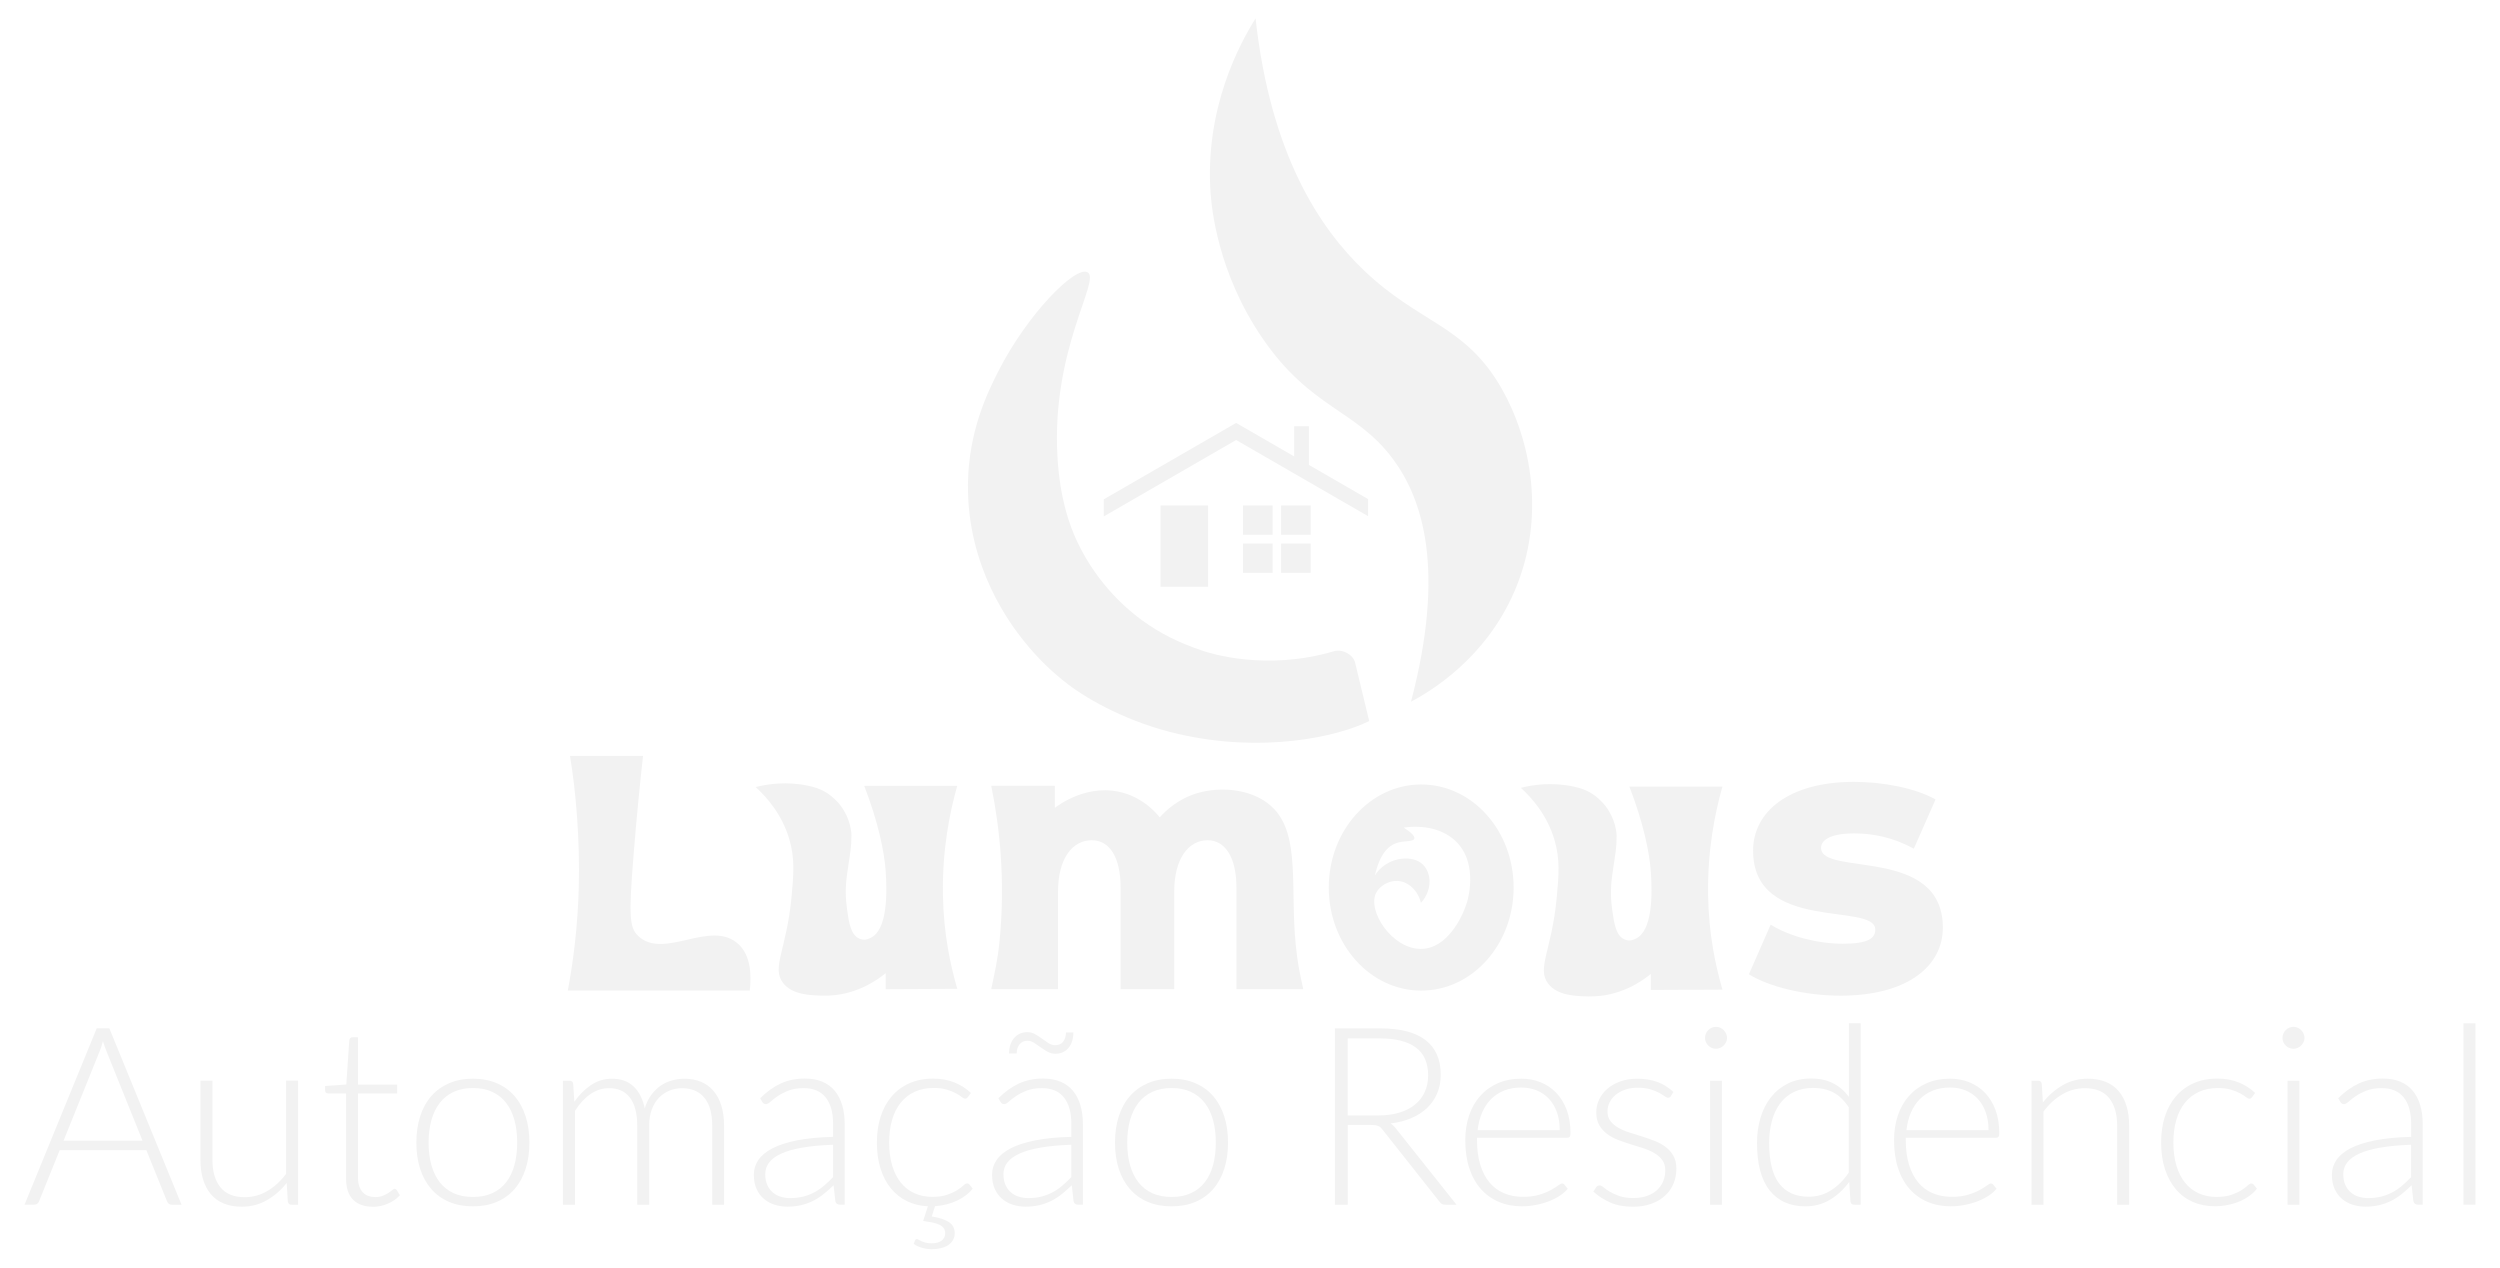
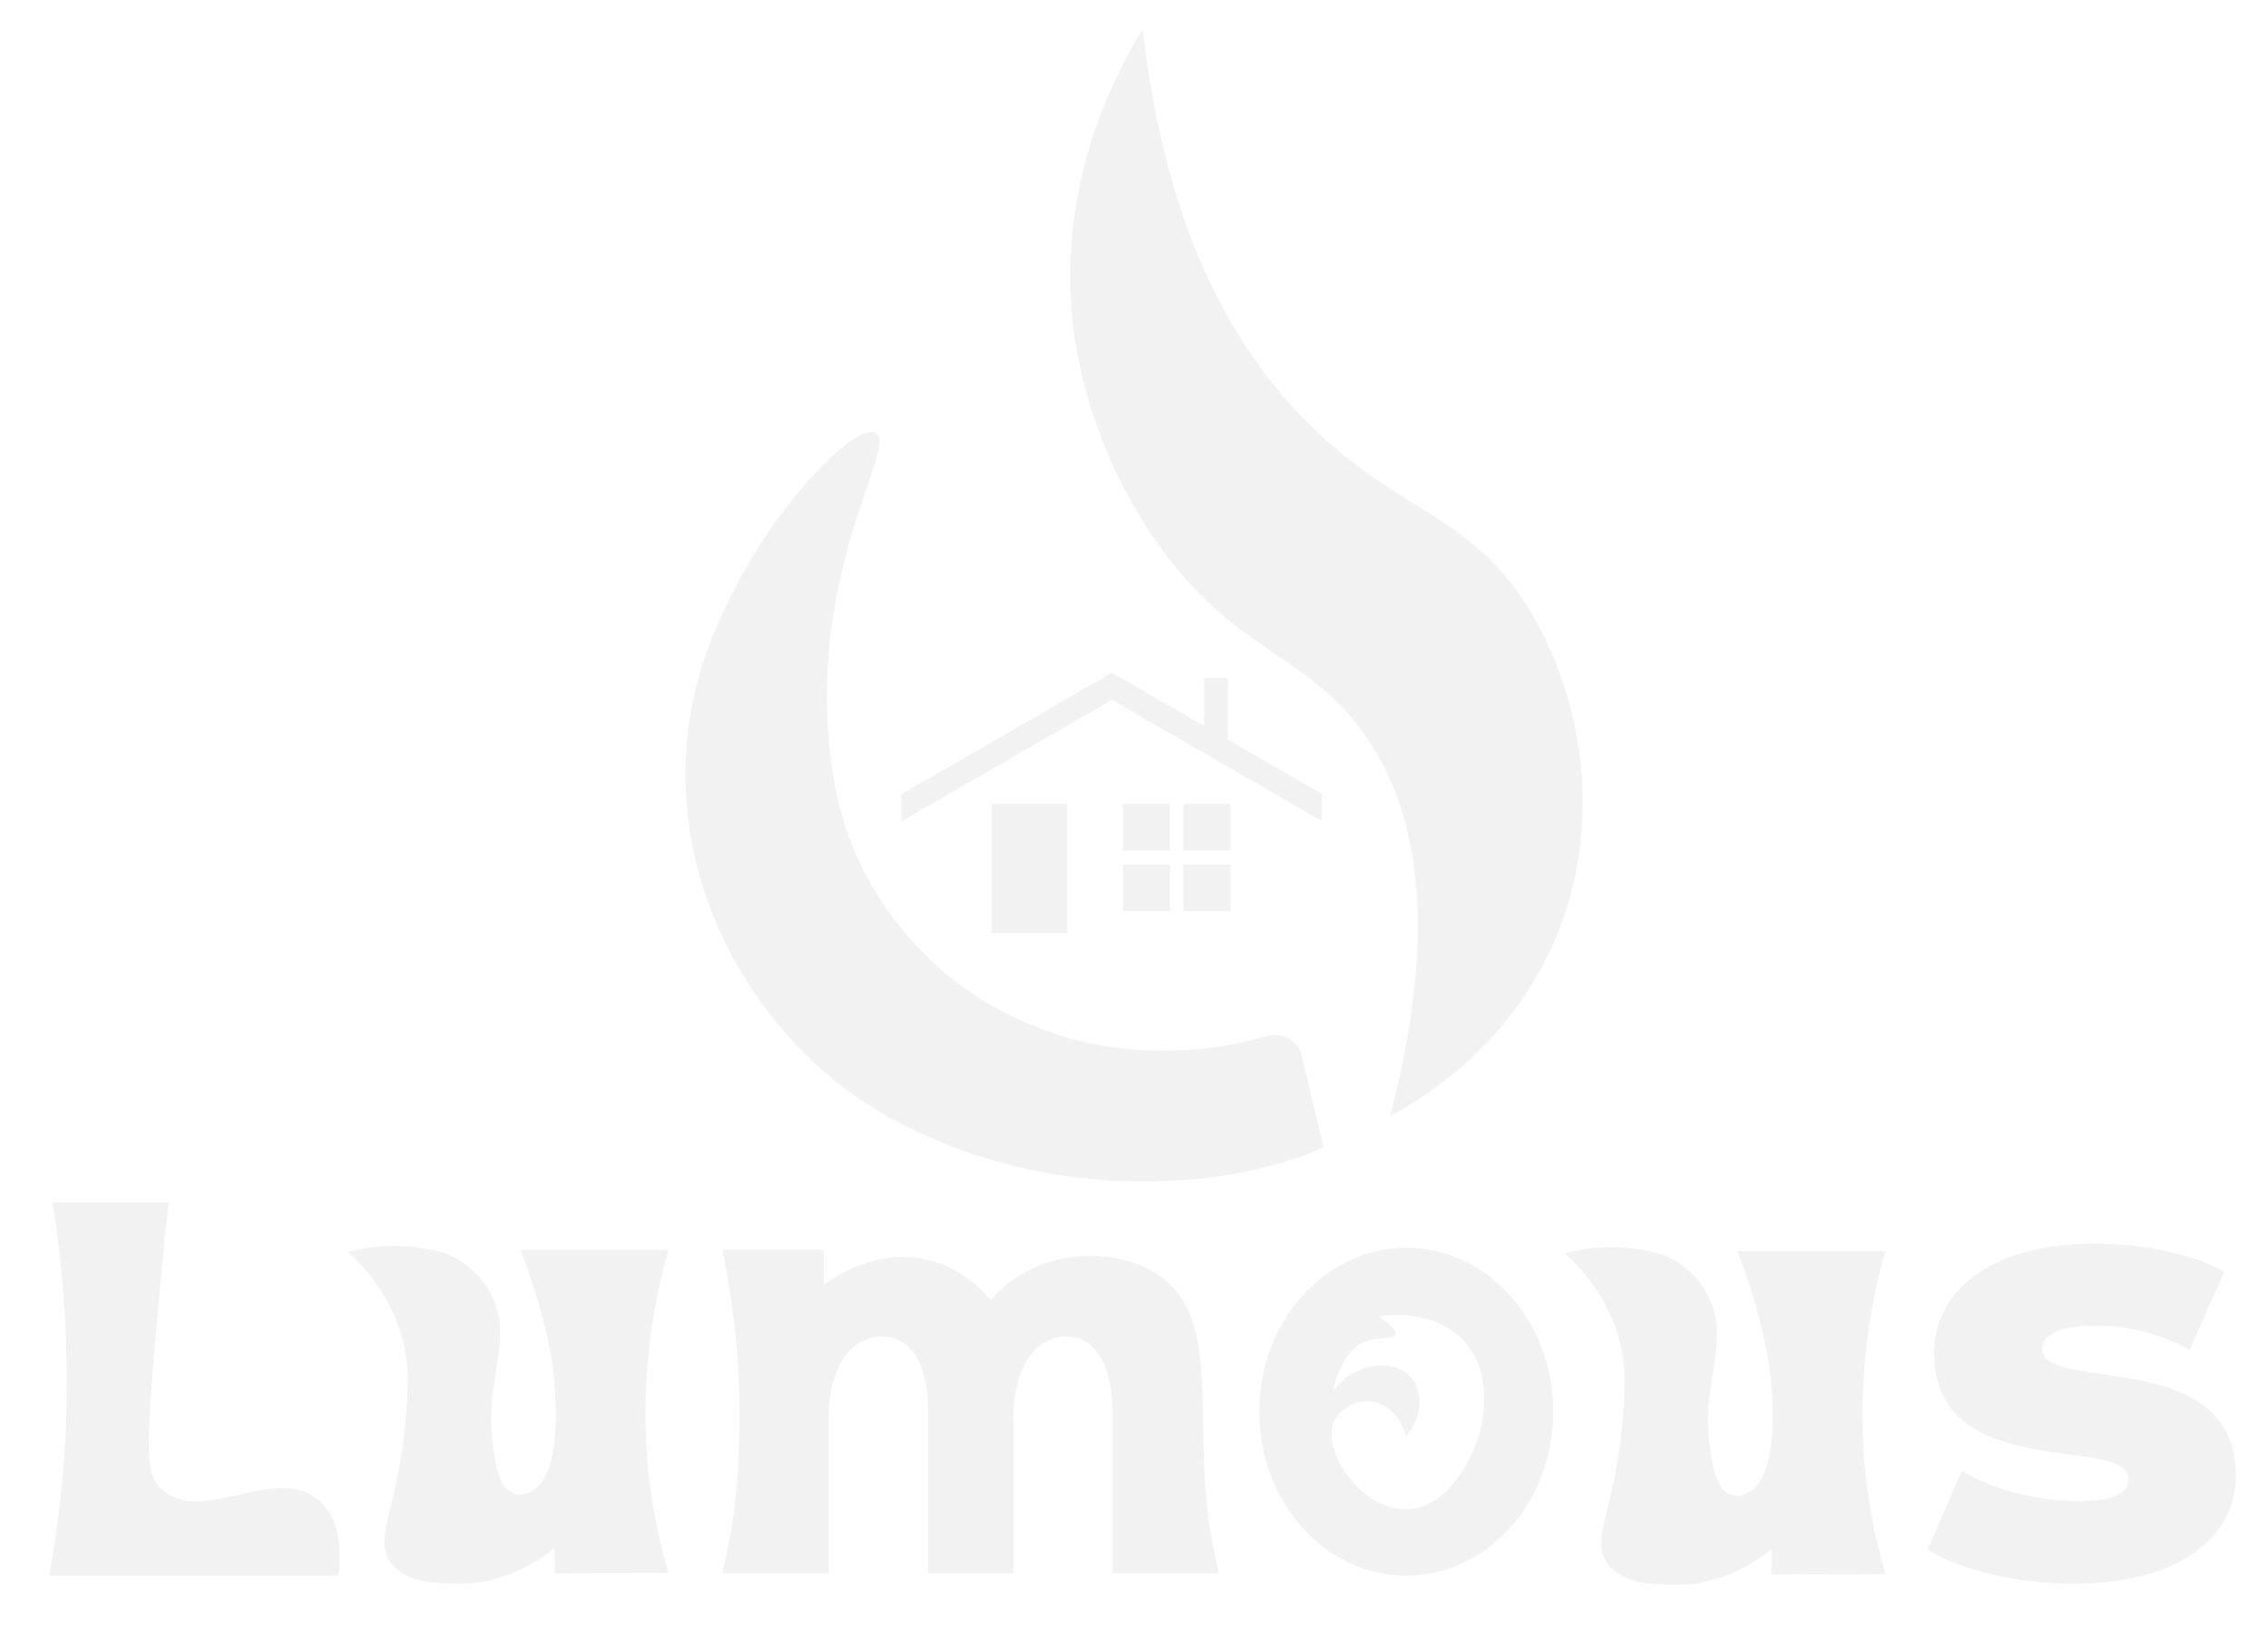
- <svg xmlns="http://www.w3.org/2000/svg" id="LOGOTIPO_VERT_B" viewBox="0 0 710 360">
+ <svg xmlns="http://www.w3.org/2000/svg" id="LOGOTIPO_VERT_B" viewBox="0 0 405 290">
  <defs>
    <style>
      .cls-1 {
        fill: #f2f2f2;
        stroke-width: 0px;
      }
    </style>
  </defs>
  <g id="LOGOTIPO_LUMOUS">
    <g id="LOGOTIPO">
-       <path class="cls-1" d="M403.62,222.79c-14.5,0-26.25,13.1-26.25,29.27s11.75,29.27,26.25,29.27,26.25-13.1,26.25-29.27-11.75-29.27-26.25-29.27ZM416.62,256.26c-1.3,4.32-5.69,13.2-13.08,13.23-8.16.03-15.27-10.73-12.74-15.88.96-1.94,3.56-3.6,6.2-3.42,2.96.19,5.7,2.67,6.54,6.23,3.6-3.96,2.92-9.23,0-11.36-3.22-2.36-9.94-1.48-13.08,3.58,1.44-6.29,3.93-8.43,6.03-9.18,2.23-.8,4.81-.31,5.16-1.25.32-.85-1.48-2.19-2.99-3.16,1.63-.25,7.99-1.04,13.15,2.53,8.44,5.85,5.17,17.52,4.82,18.68Z" />
-       <path class="cls-1" d="M233.91,282.77c-3.64-.08-8.92-.19-11.55-3.65-3.3-4.34,1.02-9.4,2.43-24.32.6-6.35.99-10.95-.61-16.42-2.08-7.12-6.46-12.02-9.57-14.86,3.39-.85,8.78-1.69,15.04-.34,3.4.73,5.57,1.9,7.9,4.26,3.39,3.43,4.26,7.9,4.26,9.73,0,3.65-.34,4.81-1.22,10.94-.61,4.26-.42,7.35,0,10.34.5,3.56,1.03,7.04,3.42,8.1,1.28.57,2.21.32,3.27-.2,4.76-2.3,4.68-12.51,4.26-18.85-.38-5.7-2.19-14.2-6.1-24.32h26.42c-2.12,7.42-4.27,18.03-4.07,30.83.18,11.2,2.1,19.94,4.07,26.82-6.78.03-13.55.06-20.33.1v-4.56c-2.19,1.8-8.64,6.59-17.63,6.39Z" />
-       <path class="cls-1" d="M451.22,282.99c-3.64-.08-8.92-.19-11.55-3.65-3.3-4.34,1.02-9.4,2.43-24.32.6-6.35.99-10.95-.61-16.42-2.08-7.12-6.46-12.02-9.57-14.86,3.39-.85,8.78-1.69,15.04-.34,3.4.73,5.57,1.9,7.9,4.26,3.39,3.43,4.26,7.9,4.26,9.73,0,3.65-.34,4.81-1.22,10.94-.61,4.26-.42,7.35,0,10.34.5,3.56,1.03,7.04,3.42,8.1,1.28.57,2.21.32,3.27-.2,4.76-2.3,4.68-12.51,4.26-18.85-.38-5.7-2.19-14.2-6.1-24.32h26.42c-2.12,7.42-4.27,18.03-4.07,30.83.18,11.2,2.1,19.94,4.07,26.82-6.78.03-13.55.06-20.33.1v-4.56c-2.19,1.8-8.64,6.59-17.63,6.39Z" />
-       <path class="cls-1" d="M361.75,229.64c7.53,7.81,4.65,22.57,6.23,38.61.27,2.75.61,4.94.77,5.89.47,2.8.98,4.8,1.37,6.77h-18.97v-28.82c0-8.58-3.19-13.46-8.19-13.46-5.49,0-9.48,5.32-9.48,14.56v27.72h-15.23v-28.82c0-8.58-3.09-13.46-8.19-13.46-5.59,0-9.58,5.32-9.58,14.56v27.72h-18.97c1.01-4.86,1.85-8.27,2.39-13.91,1.64-17.11.01-32.08-2.39-43.84h18.07v6.27c.93-.72,9.6-7.28,19.82-4.15,5.32,1.63,8.57,5.13,9.96,6.85,1.69-1.88,5.18-5.22,10.59-6.85,6.97-2.11,16.46-1.18,21.79,4.36Z" />
-       <path class="cls-1" d="M496.69,276.7l6.18-14.1c5.42,3.36,13.34,5.42,20.49,5.42s9.22-1.52,9.22-4.01c0-7.92-34.7,1.08-34.7-22.44,0-11.06,10.19-19.52,28.62-19.52,8.24,0,17.35,1.73,23.2,4.99l-6.18,13.99c-5.86-3.25-11.71-4.34-16.91-4.34-6.94,0-9.43,1.95-9.43,4.12,0,8.13,34.59-.65,34.59,22.66,0,10.84-9.97,19.3-29.06,19.3-9.98,0-20.28-2.49-26.02-6.07Z" />
-       <path class="cls-1" d="M161.88,214.69h20.74c-.79,7.13-1.77,16.68-2.68,28.02-1.4,17.43-1.16,20.71,1.25,23.04,7.36,7.12,20.75-5,28.64,2.49,3.43,3.26,3.58,8.77,3.11,13.08h-51.68c1.57-8.36,2.82-18.21,3.11-29.27.36-13.68-.84-27.55-2.49-37.36Z" />
+       <path class="cls-1" d="M251.12,222.79c-14.5,0-26.25,13.1-26.25,29.27s11.75,29.27,26.25,29.27,26.25-13.1,26.25-29.27-11.75-29.27-26.25-29.27ZM264.12,256.26c-1.3,4.32-5.69,13.2-13.08,13.23-8.16.03-15.27-10.73-12.74-15.88.96-1.94,3.56-3.6,6.2-3.42,2.96.19,5.7,2.67,6.54,6.23,3.6-3.96,2.92-9.23,0-11.36-3.22-2.36-9.94-1.48-13.08,3.58,1.44-6.29,3.93-8.43,6.03-9.18,2.23-.8,4.81-.31,5.16-1.25.32-.85-1.48-2.19-2.99-3.16,1.63-.25,7.99-1.04,13.15,2.53,8.44,5.85,5.17,17.52,4.82,18.68Z" />
+       <path class="cls-1" d="M81.41,282.77c-3.64-.08-8.92-.19-11.55-3.65-3.3-4.34,1.02-9.4,2.43-24.32.6-6.35.99-10.95-.61-16.42-2.08-7.12-6.46-12.02-9.57-14.86,3.39-.85,8.78-1.69,15.04-.34,3.4.73,5.57,1.9,7.9,4.26,3.39,3.43,4.26,7.9,4.26,9.73,0,3.65-.34,4.81-1.22,10.94-.61,4.26-.42,7.35,0,10.34.5,3.56,1.03,7.04,3.42,8.1,1.28.57,2.21.32,3.27-.2,4.76-2.3,4.68-12.51,4.26-18.85-.38-5.7-2.19-14.2-6.1-24.32h26.42c-2.12,7.42-4.27,18.03-4.07,30.83.18,11.2,2.1,19.94,4.07,26.82-6.78.03-13.55.06-20.33.1v-4.56c-2.19,1.8-8.64,6.59-17.63,6.39Z" />
+       <path class="cls-1" d="M298.72,282.99c-3.64-.08-8.92-.19-11.55-3.65-3.3-4.34,1.02-9.4,2.43-24.32.6-6.35.99-10.95-.61-16.42-2.08-7.12-6.46-12.02-9.57-14.86,3.39-.85,8.78-1.69,15.04-.34,3.4.73,5.57,1.9,7.9,4.26,3.39,3.43,4.26,7.9,4.26,9.73,0,3.65-.34,4.81-1.22,10.94-.61,4.26-.42,7.35,0,10.34.5,3.56,1.03,7.04,3.42,8.1,1.28.57,2.21.32,3.27-.2,4.76-2.3,4.68-12.51,4.26-18.85-.38-5.7-2.19-14.2-6.1-24.32h26.42c-2.12,7.42-4.27,18.03-4.07,30.83.18,11.2,2.1,19.94,4.07,26.82-6.78.03-13.55.06-20.33.1v-4.56c-2.19,1.8-8.64,6.59-17.63,6.39Z" />
+       <path class="cls-1" d="M209.25,229.64c7.53,7.81,4.65,22.57,6.23,38.61.27,2.75.61,4.94.77,5.89.47,2.8.98,4.8,1.37,6.77h-18.97v-28.82c0-8.58-3.19-13.46-8.19-13.46-5.49,0-9.48,5.32-9.48,14.56v27.72h-15.23v-28.82c0-8.58-3.09-13.46-8.19-13.46-5.59,0-9.58,5.32-9.58,14.56v27.72h-18.97c1.01-4.86,1.85-8.27,2.39-13.91,1.64-17.11.01-32.08-2.39-43.84h18.07v6.27c.93-.72,9.6-7.28,19.82-4.15,5.32,1.63,8.57,5.13,9.96,6.85,1.69-1.88,5.18-5.22,10.59-6.85,6.97-2.11,16.46-1.18,21.79,4.36Z" />
+       <path class="cls-1" d="M344.19,276.7l6.18-14.1c5.42,3.36,13.34,5.42,20.49,5.42s9.22-1.52,9.22-4.01c0-7.92-34.7,1.08-34.7-22.44,0-11.06,10.19-19.52,28.62-19.52,8.24,0,17.35,1.73,23.2,4.99l-6.18,13.99c-5.86-3.25-11.71-4.34-16.91-4.34-6.94,0-9.43,1.95-9.43,4.12,0,8.13,34.59-.65,34.59,22.66,0,10.84-9.97,19.3-29.06,19.3-9.98,0-20.28-2.49-26.02-6.07Z" />
+       <path class="cls-1" d="M9.38,214.69h20.74c-.79,7.13-1.77,16.68-2.68,28.02-1.4,17.43-1.16,20.71,1.25,23.04,7.36,7.12,20.75-5,28.64,2.49,3.43,3.26,3.58,8.77,3.11,13.08H8.75c1.57-8.36,2.82-18.21,3.11-29.27.36-13.68-.84-27.55-2.49-37.36Z" />
    </g>
    <g id="SIMBOLO">
      <g id="FIRE_SIMBOLO">
-         <path id="FIRE_2" class="cls-1" d="M343.83,55.23c-1.82-24.47,8.32-42.91,12.75-50,4.29,38.77,18.27,59.59,30.73,71.52,15.95,15.27,28.83,15.43,39.21,33.69,8.27,14.56,12.57,36.45,3.68,57.28-8.3,19.45-24.15,28.73-29.47,31.56,9.92-37.76,3.22-57.67-5.14-68.93-10.5-14.14-23.3-14.19-37.06-34.31-12.77-18.66-14.41-37.11-14.68-40.81Z" />
-         <path id="FIRE_1" class="cls-1" d="M324.51,176.29c-3.58-2.6-12.71-9.86-18.68-22.67-1.9-4.08-4.8-11.55-5.51-23.89-1.76-30.61,12.34-50.17,8.58-52.38-3.47-2.04-17.26,12.05-25.42,28.18-3.02,5.98-8.37,16.81-8.58,31.86-.32,23.96,12.45,40.38,15.93,44.72,3.94,4.91,8.12,8.91,12.43,12.19,6.11,4.66,17.4,10.93,31.37,14.15,23.92,5.51,45.15.86,54.22-3.68,0,0-2.25-9.2-4-16.57-.54-2.28-3.58-3.97-6.01-3.25-19.4,5.73-35.32.52-37.16-.09-7.17-2.39-12.38-5.11-17.15-8.58Z" />
+         <path id="FIRE_2" class="cls-1" d="M191.33,55.23c-1.82-24.47,8.32-42.91,12.75-50,4.29,38.77,18.27,59.59,30.73,71.52,15.95,15.27,28.83,15.43,39.21,33.69,8.27,14.56,12.57,36.45,3.68,57.28-8.3,19.45-24.15,28.73-29.47,31.56,9.92-37.76,3.22-57.67-5.14-68.93-10.5-14.14-23.3-14.19-37.06-34.31-12.77-18.66-14.41-37.11-14.68-40.81Z" />
+         <path id="FIRE_1" class="cls-1" d="M172.01,176.29c-3.58-2.6-12.71-9.86-18.68-22.67-1.9-4.08-4.8-11.55-5.51-23.89-1.76-30.61,12.34-50.17,8.58-52.38-3.47-2.04-17.26,12.05-25.42,28.18-3.02,5.98-8.37,16.81-8.58,31.86-.32,23.96,12.45,40.38,15.93,44.72,3.94,4.91,8.12,8.91,12.43,12.19,6.11,4.66,17.4,10.93,31.37,14.15,23.92,5.51,45.15.86,54.22-3.68,0,0-2.25-9.2-4-16.57-.54-2.28-3.58-3.97-6.01-3.25-19.4,5.73-35.32.52-37.16-.09-7.17-2.39-12.38-5.11-17.15-8.58Z" />
      </g>
      <g id="HOME_SIMBOLO">
-         <polygon id="TELHADO" class="cls-1" points="351.06 124.96 388.53 146.59 388.53 141.74 371.73 132.04 371.73 121.06 367.53 121.06 367.53 129.62 351.06 120.11 313.47 141.81 313.47 141.81 313.47 146.62 313.51 146.64 351.06 124.96" />
-         <rect id="PORTA" class="cls-1" x="329.59" y="143.56" width="13.5" height="23.08" />
+         <polygon id="TELHADO" class="cls-1" points="198.56 124.96 236.03 146.59 236.03 141.74 219.23 132.04 219.23 121.06 215.03 121.06 215.03 129.62 198.56 120.11 160.97 141.81 160.97 141.81 160.97 146.62 161.01 146.64 198.56 124.96" />
+         <rect id="PORTA" class="cls-1" x="177.09" y="143.56" width="13.5" height="23.08" />
        <g id="JANELAS">
-           <rect id="JANELA_4" class="cls-1" x="363.83" y="143.55" width="8.4" height="8.32" />
-           <rect id="JANELA_3" class="cls-1" x="353.02" y="143.55" width="8.4" height="8.32" />
-           <rect id="JANELA_2" class="cls-1" x="363.83" y="154.37" width="8.4" height="8.32" />
-           <rect id="JANELA_1" class="cls-1" x="353.02" y="154.37" width="8.4" height="8.32" />
+           <rect id="JANELA_4" class="cls-1" x="211.33" y="143.55" width="8.4" height="8.32" />
+           <rect id="JANELA_3" class="cls-1" x="200.52" y="143.55" width="8.4" height="8.32" />
+           <rect id="JANELA_2" class="cls-1" x="211.33" y="154.37" width="8.4" height="8.32" />
+           <rect id="JANELA_1" class="cls-1" x="200.52" y="154.37" width="8.4" height="8.32" />
        </g>
      </g>
    </g>
-     <g>
-       <path class="cls-1" d="M51.55,342.14h-2.8c-.33,0-.6-.09-.81-.27-.21-.18-.38-.41-.5-.69l-5.88-14.55h-24.6l-5.88,14.55c-.09.26-.26.48-.5.67-.24.19-.52.28-.85.28h-2.76l20.5-50.09h3.58l20.5,50.09ZM40.47,323.94l-10.2-25.31c-.35-.83-.7-1.82-1.03-2.97-.14.57-.29,1.1-.46,1.61-.17.51-.34.97-.53,1.4l-10.2,25.28h22.41Z" />
-       <path class="cls-1" d="M84.65,306.92v35.22h-1.88c-.59,0-.93-.31-1.03-.92l-.32-5.24c-1.63,2.03-3.51,3.66-5.65,4.88-2.14,1.23-4.51,1.84-7.13,1.84-1.96,0-3.67-.31-5.13-.92-1.46-.61-2.68-1.5-3.65-2.66s-1.7-2.55-2.19-4.18c-.5-1.63-.74-3.47-.74-5.52v-22.51h3.4v22.51c0,3.3.76,5.89,2.27,7.77,1.51,1.88,3.81,2.81,6.9,2.81,2.29,0,4.43-.58,6.42-1.75,1.99-1.17,3.77-2.79,5.33-4.87v-26.48h3.4Z" />
-       <path class="cls-1" d="M105.86,342.71c-2.38,0-4.24-.66-5.58-1.98-1.33-1.32-2-3.36-2-6.12v-24.07h-5.06c-.26,0-.47-.07-.64-.21s-.25-.34-.25-.6v-1.31l6.02-.42.85-12.6c.05-.21.14-.4.28-.57s.34-.25.6-.25h1.59v13.45h11.12v2.51h-11.12v23.9c0,.97.12,1.8.37,2.5.25.7.59,1.27,1.03,1.72.44.45.95.78,1.54.99.59.21,1.23.32,1.91.32.85,0,1.58-.12,2.2-.37.61-.25,1.14-.52,1.59-.81.45-.29.81-.57,1.1-.81.28-.25.51-.37.67-.37.19,0,.38.12.57.35l.92,1.49c-.9.99-2.04,1.79-3.42,2.39-1.38.6-2.81.9-4.3.9Z" />
-       <path class="cls-1" d="M134.32,306.35c2.52,0,4.78.43,6.78,1.29s3.68,2.08,5.04,3.66c1.37,1.58,2.41,3.49,3.13,5.72s1.08,4.73,1.08,7.49-.36,5.25-1.08,7.47c-.72,2.22-1.76,4.12-3.13,5.7-1.37,1.58-3.05,2.8-5.04,3.65s-4.25,1.27-6.78,1.27-4.79-.42-6.78-1.27c-2-.85-3.68-2.06-5.06-3.65s-2.43-3.48-3.15-5.7c-.72-2.22-1.08-4.71-1.08-7.47s.36-5.26,1.08-7.49c.72-2.23,1.77-4.14,3.15-5.72,1.38-1.58,3.07-2.8,5.06-3.66,1.99-.86,4.25-1.29,6.78-1.29ZM134.32,339.94c2.1,0,3.93-.36,5.5-1.08s2.88-1.75,3.93-3.1c1.05-1.34,1.83-2.97,2.35-4.87.52-1.9.78-4.03.78-6.39s-.26-4.46-.78-6.37c-.52-1.91-1.3-3.55-2.35-4.9-1.05-1.36-2.36-2.4-3.93-3.13s-3.4-1.1-5.5-1.1-3.94.37-5.5,1.1c-1.57.73-2.88,1.78-3.93,3.13-1.05,1.36-1.84,2.99-2.37,4.9-.53,1.91-.8,4.04-.8,6.37s.27,4.49.8,6.39c.53,1.9,1.32,3.52,2.37,4.87,1.05,1.35,2.36,2.38,3.93,3.1,1.57.72,3.4,1.08,5.5,1.08Z" />
-       <path class="cls-1" d="M159.88,342.14v-35.22h1.88c.59,0,.93.3,1.03.89l.32,5.1c1.37-1.96,2.94-3.54,4.71-4.74,1.77-1.2,3.76-1.81,5.98-1.81,2.57,0,4.63.74,6.18,2.23,1.54,1.49,2.59,3.55,3.13,6.2.42-1.44,1.02-2.69,1.79-3.75.77-1.06,1.65-1.94,2.64-2.64s2.07-1.21,3.24-1.54c1.17-.33,2.37-.5,3.59-.5,1.75,0,3.32.29,4.71.87,1.39.58,2.57,1.43,3.54,2.57.97,1.13,1.71,2.53,2.23,4.18.52,1.65.78,3.54.78,5.66v22.51h-3.36v-22.51c0-3.45-.74-6.07-2.23-7.88-1.49-1.81-3.61-2.71-6.37-2.71-1.23,0-2.4.22-3.52.67-1.12.45-2.11,1.12-2.97,2-.86.89-1.55,1.99-2.05,3.31s-.76,2.86-.76,4.6v22.51h-3.4v-22.51c0-3.42-.68-6.04-2.04-7.86-1.36-1.82-3.34-2.73-5.96-2.73-1.91,0-3.68.57-5.31,1.7-1.63,1.13-3.08,2.7-4.35,4.71v26.69h-3.4Z" />
-       <path class="cls-1" d="M215.88,311.91c1.84-1.84,3.78-3.23,5.81-4.18,2.03-.94,4.33-1.42,6.9-1.42,1.89,0,3.54.3,4.96.9,1.42.6,2.59,1.46,3.52,2.58s1.63,2.48,2.11,4.07c.47,1.59.71,3.37.71,5.33v22.94h-1.34c-.71,0-1.15-.33-1.31-.99l-.5-4.53c-.97.94-1.93,1.79-2.89,2.55-.96.76-1.95,1.39-2.99,1.91-1.04.52-2.16.92-3.36,1.2-1.2.28-2.53.42-3.96.42-1.2,0-2.37-.18-3.5-.53-1.13-.35-2.14-.9-3.03-1.63-.89-.73-1.59-1.67-2.12-2.81-.53-1.14-.8-2.52-.8-4.12,0-1.49.42-2.87,1.27-4.14s2.18-2.38,4-3.33c1.82-.94,4.15-1.7,6.99-2.27,2.84-.57,6.26-.9,10.25-.99v-3.68c0-3.26-.7-5.76-2.11-7.52-1.4-1.76-3.49-2.64-6.25-2.64-1.7,0-3.15.24-4.34.71-1.19.47-2.2.99-3.03,1.56s-1.5,1.09-2.02,1.56c-.52.47-.96.71-1.31.71-.26,0-.47-.06-.64-.18-.17-.12-.31-.27-.42-.46l-.6-1.03ZM236.59,325.11c-3.35.12-6.24.38-8.66.8-2.42.41-4.41.97-5.98,1.68-1.57.71-2.73,1.55-3.49,2.53-.76.98-1.13,2.09-1.13,3.35,0,1.18.19,2.2.58,3.06.39.86.91,1.57,1.56,2.12.65.55,1.4.96,2.25,1.22s1.73.39,2.66.39c1.37,0,2.62-.15,3.77-.44s2.21-.71,3.19-1.24c.98-.53,1.89-1.16,2.74-1.89s1.69-1.52,2.51-2.37v-9.2Z" />
-       <path class="cls-1" d="M276.2,337.61c-1.02,1.32-2.46,2.43-4.32,3.33-1.86.9-3.98,1.44-6.34,1.63l-.92,2.9c2.15.35,3.77.89,4.87,1.61,1.1.72,1.65,1.78,1.65,3.17,0,.71-.16,1.35-.48,1.91-.32.57-.77,1.04-1.34,1.43s-1.27.68-2.07.88c-.8.2-1.68.3-2.62.3s-1.91-.14-2.83-.41c-.92-.27-1.69-.63-2.3-1.08l.35-.99c.14-.26.33-.39.57-.39.12,0,.28.06.48.19.2.13.46.27.78.41s.71.28,1.19.41c.47.13,1.05.19,1.74.19,1.23,0,2.17-.26,2.83-.78.66-.52.99-1.22.99-2.09,0-.59-.15-1.09-.46-1.49-.31-.4-.74-.73-1.29-.97s-1.22-.45-1.98-.6c-.77-.15-1.61-.29-2.53-.41l1.35-4.18c-2.15-.09-4.11-.57-5.88-1.42-1.77-.85-3.29-2.05-4.57-3.59s-2.27-3.42-2.97-5.61c-.71-2.19-1.06-4.68-1.06-7.47s.35-5.14,1.06-7.36,1.75-4.13,3.12-5.74c1.37-1.6,3.04-2.85,5.01-3.73,1.97-.88,4.23-1.33,6.78-1.33,2.29,0,4.32.37,6.09,1.1,1.77.73,3.32,1.72,4.64,2.97l-.88,1.2c-.12.12-.23.22-.34.3-.11.08-.25.12-.44.12-.24,0-.55-.16-.96-.48-.4-.32-.94-.67-1.63-1.04-.68-.38-1.54-.73-2.57-1.04-1.03-.32-2.27-.48-3.73-.48-2.03,0-3.83.36-5.4,1.08-1.57.72-2.9,1.75-3.98,3.1-1.08,1.34-1.91,2.97-2.46,4.88-.55,1.91-.83,4.06-.83,6.44s.29,4.67.87,6.58c.58,1.91,1.4,3.52,2.46,4.83,1.06,1.31,2.35,2.31,3.86,2.99,1.51.68,3.19,1.03,5.03,1.03,1.7,0,3.12-.2,4.27-.6,1.14-.4,2.09-.84,2.83-1.31.74-.47,1.33-.91,1.75-1.31s.78-.6,1.06-.6.52.12.71.35l.89,1.13Z" />
-       <path class="cls-1" d="M283.53,311.91c1.84-1.84,3.78-3.23,5.81-4.18,2.03-.94,4.33-1.42,6.9-1.42,1.89,0,3.54.3,4.96.9,1.42.6,2.59,1.46,3.52,2.58.93,1.12,1.63,2.48,2.11,4.07.47,1.59.71,3.37.71,5.33v22.94h-1.34c-.71,0-1.15-.33-1.31-.99l-.5-4.53c-.97.94-1.93,1.79-2.88,2.55-.96.76-1.95,1.39-2.99,1.91-1.04.52-2.16.92-3.36,1.2-1.2.28-2.53.42-3.96.42-1.2,0-2.37-.18-3.5-.53-1.13-.35-2.14-.9-3.03-1.63s-1.59-1.67-2.12-2.81-.8-2.52-.8-4.12c0-1.49.42-2.87,1.27-4.14s2.18-2.38,4-3.33c1.82-.94,4.15-1.7,6.99-2.27,2.84-.57,6.26-.9,10.25-.99v-3.68c0-3.26-.7-5.76-2.11-7.52-1.4-1.76-3.49-2.64-6.25-2.64-1.7,0-3.14.24-4.34.71-1.19.47-2.2.99-3.03,1.56s-1.5,1.09-2.02,1.56c-.52.47-.96.71-1.31.71-.26,0-.47-.06-.64-.18-.17-.12-.31-.27-.42-.46l-.6-1.03ZM304.24,325.11c-3.35.12-6.24.38-8.66.8-2.42.41-4.41.97-5.98,1.68s-2.73,1.55-3.49,2.53c-.75.98-1.13,2.09-1.13,3.35,0,1.18.2,2.2.58,3.06.39.86.91,1.57,1.56,2.12.65.55,1.4.96,2.25,1.22s1.74.39,2.66.39c1.37,0,2.62-.15,3.77-.44,1.14-.29,2.21-.71,3.19-1.24.98-.53,1.89-1.16,2.74-1.89s1.69-1.52,2.51-2.37v-9.2ZM299.6,296.83c1.04,0,1.81-.32,2.32-.97.51-.65.78-1.53.83-2.64h2.09c0,.85-.11,1.65-.34,2.39-.22.74-.55,1.39-.99,1.93-.44.54-.97.97-1.61,1.27-.64.31-1.37.46-2.2.46-.78,0-1.51-.2-2.2-.58-.69-.39-1.35-.81-1.98-1.27-.64-.46-1.26-.88-1.86-1.27-.6-.39-1.21-.58-1.82-.58-.99,0-1.75.34-2.28,1.01-.53.67-.81,1.54-.83,2.6h-2.16c0-.85.12-1.65.35-2.39.24-.74.58-1.39,1.03-1.93.45-.54.99-.97,1.63-1.27.64-.31,1.36-.46,2.16-.46s1.55.19,2.23.58,1.34.81,1.97,1.27c.62.46,1.24.88,1.84,1.27s1.21.58,1.82.58Z" />
-       <path class="cls-1" d="M332.73,306.35c2.53,0,4.79.43,6.78,1.29s3.68,2.08,5.04,3.66c1.37,1.58,2.41,3.49,3.13,5.72.72,2.23,1.08,4.73,1.08,7.49s-.36,5.25-1.08,7.47c-.72,2.22-1.76,4.12-3.13,5.7-1.37,1.58-3.05,2.8-5.04,3.65s-4.25,1.27-6.78,1.27-4.79-.42-6.78-1.27c-2-.85-3.68-2.06-5.06-3.65s-2.43-3.48-3.15-5.7c-.72-2.22-1.08-4.71-1.08-7.47s.36-5.26,1.08-7.49c.72-2.23,1.77-4.14,3.15-5.72,1.38-1.58,3.07-2.8,5.06-3.66,1.99-.86,4.25-1.29,6.78-1.29ZM332.73,339.94c2.1,0,3.94-.36,5.5-1.08s2.88-1.75,3.93-3.1c1.05-1.34,1.83-2.97,2.35-4.87.52-1.9.78-4.03.78-6.39s-.26-4.46-.78-6.37c-.52-1.91-1.3-3.55-2.35-4.9-1.05-1.36-2.36-2.4-3.93-3.13s-3.4-1.1-5.5-1.1-3.94.37-5.5,1.1c-1.57.73-2.88,1.78-3.93,3.13-1.05,1.36-1.84,2.99-2.37,4.9-.53,1.91-.8,4.04-.8,6.37s.27,4.49.8,6.39,1.32,3.52,2.37,4.87c1.05,1.35,2.36,2.38,3.93,3.1,1.57.72,3.4,1.08,5.5,1.08Z" />
-       <path class="cls-1" d="M413.66,342.14h-3.12c-.4,0-.74-.06-1.01-.19-.27-.13-.53-.37-.76-.73l-16.07-20.32c-.19-.26-.38-.48-.58-.67-.2-.19-.42-.34-.67-.44-.25-.11-.54-.18-.88-.23-.34-.05-.76-.07-1.26-.07h-6.55v22.66h-3.65v-50.09h12.82c5.76,0,10.07,1.11,12.94,3.34s4.3,5.5,4.3,9.82c0,1.91-.33,3.66-.99,5.24-.66,1.58-1.61,2.97-2.85,4.16s-2.74,2.17-4.5,2.92c-1.76.76-3.73,1.26-5.93,1.52.57.35,1.07.83,1.52,1.42l17.24,21.67ZM391.43,316.79c2.22,0,4.21-.27,5.96-.8,1.76-.53,3.25-1.29,4.46-2.28,1.21-.99,2.14-2.18,2.78-3.58.64-1.39.96-2.96.96-4.71,0-3.56-1.16-6.21-3.49-7.93s-5.72-2.58-10.18-2.58h-9.17v21.88h8.67Z" />
-       <path class="cls-1" d="M419.47,323.13v.67c0,2.64.31,4.97.92,6.97.61,2.01,1.49,3.69,2.62,5.04,1.13,1.36,2.5,2.38,4.11,3.06,1.61.68,3.4,1.03,5.38,1.03,1.77,0,3.3-.19,4.6-.58,1.3-.39,2.39-.83,3.27-1.31.88-.48,1.59-.92,2.11-1.31.52-.39.9-.58,1.13-.58.31,0,.54.12.71.35l.92,1.13c-.57.71-1.32,1.37-2.25,1.98-.93.61-1.97,1.14-3.12,1.58-1.14.44-2.37.79-3.68,1.04-1.31.26-2.62.39-3.95.39-2.41,0-4.6-.42-6.58-1.26-1.98-.84-3.68-2.06-5.1-3.66-1.42-1.61-2.51-3.57-3.27-5.89-.77-2.32-1.15-4.99-1.15-7.98,0-2.53.36-4.86,1.08-6.99.72-2.14,1.76-3.98,3.12-5.52,1.36-1.54,3.02-2.75,4.99-3.63,1.97-.87,4.21-1.31,6.71-1.31,1.98,0,3.82.34,5.52,1.03s3.17,1.68,4.42,2.99,2.24,2.92,2.96,4.83c.72,1.91,1.08,4.11,1.08,6.58,0,.52-.07.87-.21,1.06-.14.19-.38.28-.71.28h-25.63ZM442.97,320.97c0-1.89-.27-3.58-.8-5.08-.53-1.5-1.28-2.77-2.25-3.81-.97-1.04-2.12-1.83-3.45-2.39-1.33-.55-2.8-.83-4.41-.83-1.82,0-3.45.28-4.88.85s-2.68,1.38-3.73,2.44c-1.05,1.06-1.89,2.34-2.53,3.82-.64,1.49-1.06,3.15-1.27,4.99h23.33Z" />
-       <path class="cls-1" d="M474.55,311.27c-.19.33-.46.5-.81.5-.26,0-.59-.15-.99-.44-.4-.29-.94-.62-1.61-.99-.67-.37-1.5-.7-2.5-.99s-2.2-.44-3.61-.44c-1.27,0-2.44.18-3.49.55-1.05.37-1.95.86-2.69,1.47s-1.32,1.33-1.72,2.14c-.4.81-.6,1.67-.6,2.57,0,1.11.28,2.03.85,2.76.57.73,1.3,1.36,2.21,1.88.91.52,1.95.97,3.13,1.34,1.18.38,2.38.76,3.59,1.13,1.21.38,2.41.8,3.59,1.26,1.18.46,2.22,1.03,3.13,1.72.91.68,1.65,1.52,2.21,2.51s.85,2.19.85,3.61c0,1.54-.27,2.96-.81,4.28-.54,1.32-1.34,2.47-2.39,3.43-1.05.97-2.34,1.73-3.88,2.3-1.54.57-3.29.85-5.28.85-2.48,0-4.61-.4-6.41-1.19-1.79-.79-3.4-1.82-4.81-3.1l.78-1.2c.12-.19.25-.33.41-.42.15-.09.36-.14.62-.14.31,0,.68.19,1.12.57.44.38,1.02.79,1.75,1.22s1.63.84,2.71,1.22c1.07.38,2.4.57,3.98.57,1.49,0,2.8-.21,3.93-.62,1.13-.41,2.08-.97,2.83-1.68.75-.71,1.33-1.54,1.72-2.5.39-.96.58-1.96.58-3.03,0-1.18-.28-2.16-.85-2.94-.57-.78-1.31-1.44-2.23-1.98-.92-.54-1.96-1-3.13-1.38-1.17-.38-2.37-.75-3.59-1.13-1.23-.38-2.42-.79-3.59-1.24s-2.21-1.01-3.13-1.7c-.92-.68-1.66-1.52-2.23-2.5s-.85-2.2-.85-3.66c0-1.25.27-2.45.81-3.61.54-1.16,1.32-2.17,2.32-3.04s2.22-1.57,3.66-2.09c1.44-.52,3.06-.78,4.85-.78,2.15,0,4.05.31,5.72.92,1.66.61,3.18,1.56,4.55,2.83l-.71,1.17Z" />
-       <path class="cls-1" d="M490.48,294.77c0,.42-.09.82-.27,1.19-.18.37-.41.69-.69.97s-.61.51-.99.67c-.38.17-.78.25-1.2.25s-.83-.08-1.2-.25c-.38-.17-.71-.39-.99-.67s-.51-.61-.67-.97c-.17-.37-.25-.76-.25-1.19s.08-.83.25-1.22.39-.73.67-1.01.61-.51.99-.67c.38-.16.78-.25,1.2-.25s.83.08,1.2.25c.38.17.71.39.99.67s.51.62.69,1.01.27.8.27,1.22ZM489.02,306.92v35.22h-3.36v-35.22h3.36Z" />
-       <path class="cls-1" d="M528.43,290.63v51.51h-1.84c-.61,0-.97-.31-1.06-.92l-.35-5.56c-1.56,2.12-3.38,3.81-5.45,5.06-2.08,1.25-4.41,1.88-7.01,1.88-4.34,0-7.72-1.5-10.12-4.5s-3.61-7.49-3.61-13.49c0-2.57.34-4.97,1.01-7.2.67-2.23,1.66-4.17,2.96-5.81s2.9-2.93,4.8-3.88c1.9-.94,4.09-1.42,6.57-1.42s4.45.44,6.19,1.31c1.75.87,3.27,2.17,4.57,3.89v-20.89h3.36ZM525.06,314.49c-1.35-2.03-2.84-3.46-4.48-4.28-1.64-.83-3.51-1.24-5.61-1.24s-3.89.38-5.45,1.13c-1.56.76-2.86,1.82-3.91,3.2-1.05,1.38-1.84,3.03-2.37,4.96-.53,1.92-.8,4.04-.8,6.35,0,5.24.96,9.09,2.88,11.56,1.92,2.47,4.7,3.7,8.34,3.7,2.31,0,4.42-.6,6.34-1.81,1.91-1.2,3.6-2.89,5.06-5.06v-18.51Z" />
-       <path class="cls-1" d="M541.24,323.13v.67c0,2.64.31,4.97.92,6.97.61,2.01,1.49,3.69,2.62,5.04,1.13,1.36,2.5,2.38,4.11,3.06,1.61.68,3.4,1.03,5.38,1.03,1.77,0,3.3-.19,4.6-.58,1.3-.39,2.39-.83,3.27-1.31.88-.48,1.59-.92,2.11-1.31.52-.39.9-.58,1.13-.58.31,0,.54.12.71.35l.92,1.13c-.57.71-1.32,1.37-2.25,1.98-.93.61-1.97,1.14-3.12,1.58-1.14.44-2.37.79-3.68,1.04-1.31.26-2.62.39-3.95.39-2.41,0-4.6-.42-6.58-1.26-1.98-.84-3.68-2.06-5.1-3.66-1.42-1.61-2.51-3.57-3.27-5.89-.77-2.32-1.15-4.99-1.15-7.98,0-2.53.36-4.86,1.08-6.99.72-2.14,1.76-3.98,3.12-5.52,1.36-1.54,3.02-2.75,4.99-3.63,1.97-.87,4.21-1.31,6.71-1.31,1.98,0,3.82.34,5.52,1.03s3.17,1.68,4.42,2.99,2.24,2.92,2.96,4.83c.72,1.91,1.08,4.11,1.08,6.58,0,.52-.07.87-.21,1.06-.14.19-.38.28-.71.28h-25.63ZM564.75,320.97c0-1.89-.27-3.58-.8-5.08-.53-1.5-1.28-2.77-2.25-3.81-.97-1.04-2.12-1.83-3.45-2.39-1.33-.55-2.8-.83-4.41-.83-1.82,0-3.45.28-4.88.85s-2.68,1.38-3.73,2.44c-1.05,1.06-1.89,2.34-2.53,3.82-.64,1.49-1.06,3.15-1.27,4.99h23.33Z" />
-       <path class="cls-1" d="M580.18,313.08c1.63-2.03,3.51-3.66,5.65-4.89,2.13-1.23,4.51-1.84,7.13-1.84,1.93,0,3.64.31,5.12.92,1.47.61,2.7,1.5,3.66,2.66.97,1.16,1.7,2.55,2.19,4.18.5,1.63.74,3.47.74,5.52v22.51h-3.4v-22.51c0-3.3-.76-5.89-2.27-7.77-1.51-1.88-3.81-2.81-6.9-2.81-2.29,0-4.43.58-6.42,1.75-2,1.17-3.77,2.79-5.33,4.87v26.48h-3.4v-35.22h1.88c.59,0,.93.3,1.03.89l.32,5.27Z" />
-       <path class="cls-1" d="M639.58,311.62c-.12.12-.23.22-.34.3-.11.08-.25.12-.44.12-.24,0-.56-.16-.96-.48-.4-.32-.94-.67-1.63-1.04-.68-.38-1.54-.73-2.57-1.04-1.03-.32-2.27-.48-3.73-.48-2.03,0-3.83.36-5.4,1.08-1.57.72-2.9,1.75-3.98,3.1-1.09,1.34-1.91,2.97-2.46,4.88-.55,1.91-.83,4.06-.83,6.44s.29,4.67.87,6.58c.58,1.91,1.4,3.52,2.46,4.83,1.06,1.31,2.35,2.31,3.86,2.99,1.51.68,3.19,1.03,5.03,1.03,1.7,0,3.12-.2,4.27-.6,1.14-.4,2.09-.84,2.83-1.31.74-.47,1.33-.91,1.75-1.31s.78-.6,1.06-.6.52.12.71.35l.88,1.13c-.54.71-1.23,1.37-2.05,1.98-.83.61-1.76,1.14-2.8,1.59-1.04.45-2.17.8-3.38,1.04-1.22.25-2.48.37-3.81.37-2.24,0-4.29-.41-6.14-1.22-1.85-.81-3.45-1.99-4.78-3.54-1.33-1.55-2.37-3.44-3.12-5.68s-1.12-4.79-1.12-7.65c0-2.69.35-5.14,1.06-7.36s1.75-4.13,3.12-5.74c1.37-1.6,3.04-2.85,5.01-3.73,1.97-.88,4.23-1.33,6.78-1.33,2.29,0,4.32.37,6.09,1.1,1.77.73,3.32,1.72,4.64,2.97l-.88,1.2Z" />
-       <path class="cls-1" d="M654.48,294.77c0,.42-.09.82-.27,1.19-.18.37-.41.69-.69.97s-.61.51-.99.67c-.38.17-.78.25-1.2.25s-.83-.08-1.2-.25c-.38-.17-.71-.39-.99-.67s-.51-.61-.67-.97c-.17-.37-.25-.76-.25-1.19s.08-.83.25-1.22.39-.73.67-1.01.61-.51.99-.67c.38-.16.78-.25,1.2-.25s.83.08,1.2.25c.38.17.71.39.99.67s.51.62.69,1.01.27.8.27,1.22ZM653.03,306.92v35.22h-3.36v-35.22h3.36Z" />
-       <path class="cls-1" d="M664.04,311.91c1.84-1.84,3.78-3.23,5.81-4.18,2.03-.94,4.33-1.42,6.9-1.42,1.89,0,3.54.3,4.96.9,1.42.6,2.59,1.46,3.52,2.58.93,1.12,1.63,2.48,2.11,4.07.47,1.59.71,3.37.71,5.33v22.94h-1.34c-.71,0-1.15-.33-1.31-.99l-.5-4.53c-.97.94-1.93,1.79-2.88,2.55-.96.76-1.95,1.39-2.99,1.91-1.04.52-2.16.92-3.36,1.2-1.2.28-2.53.42-3.96.42-1.2,0-2.37-.18-3.5-.53-1.13-.35-2.14-.9-3.03-1.63s-1.59-1.67-2.12-2.81-.8-2.52-.8-4.12c0-1.49.42-2.87,1.27-4.14s2.18-2.38,4-3.33c1.82-.94,4.15-1.7,6.99-2.27,2.84-.57,6.26-.9,10.25-.99v-3.68c0-3.26-.7-5.76-2.11-7.52-1.4-1.76-3.49-2.64-6.25-2.64-1.7,0-3.14.24-4.34.71-1.19.47-2.2.99-3.03,1.56s-1.5,1.09-2.02,1.56c-.52.47-.96.71-1.31.71-.26,0-.47-.06-.64-.18-.17-.12-.31-.27-.42-.46l-.6-1.03ZM684.75,325.11c-3.35.12-6.24.38-8.66.8-2.42.41-4.41.97-5.98,1.68-1.57.71-2.73,1.55-3.49,2.53-.76.98-1.13,2.09-1.13,3.35,0,1.18.2,2.2.58,3.06.39.86.91,1.57,1.56,2.12.65.55,1.4.96,2.25,1.22s1.73.39,2.66.39c1.37,0,2.62-.15,3.77-.44,1.14-.29,2.21-.71,3.19-1.24s1.89-1.16,2.74-1.89,1.69-1.52,2.51-2.37v-9.2Z" />
-       <path class="cls-1" d="M703.02,290.63v51.51h-3.4v-51.51h3.4Z" />
-     </g>
  </g>
</svg>
